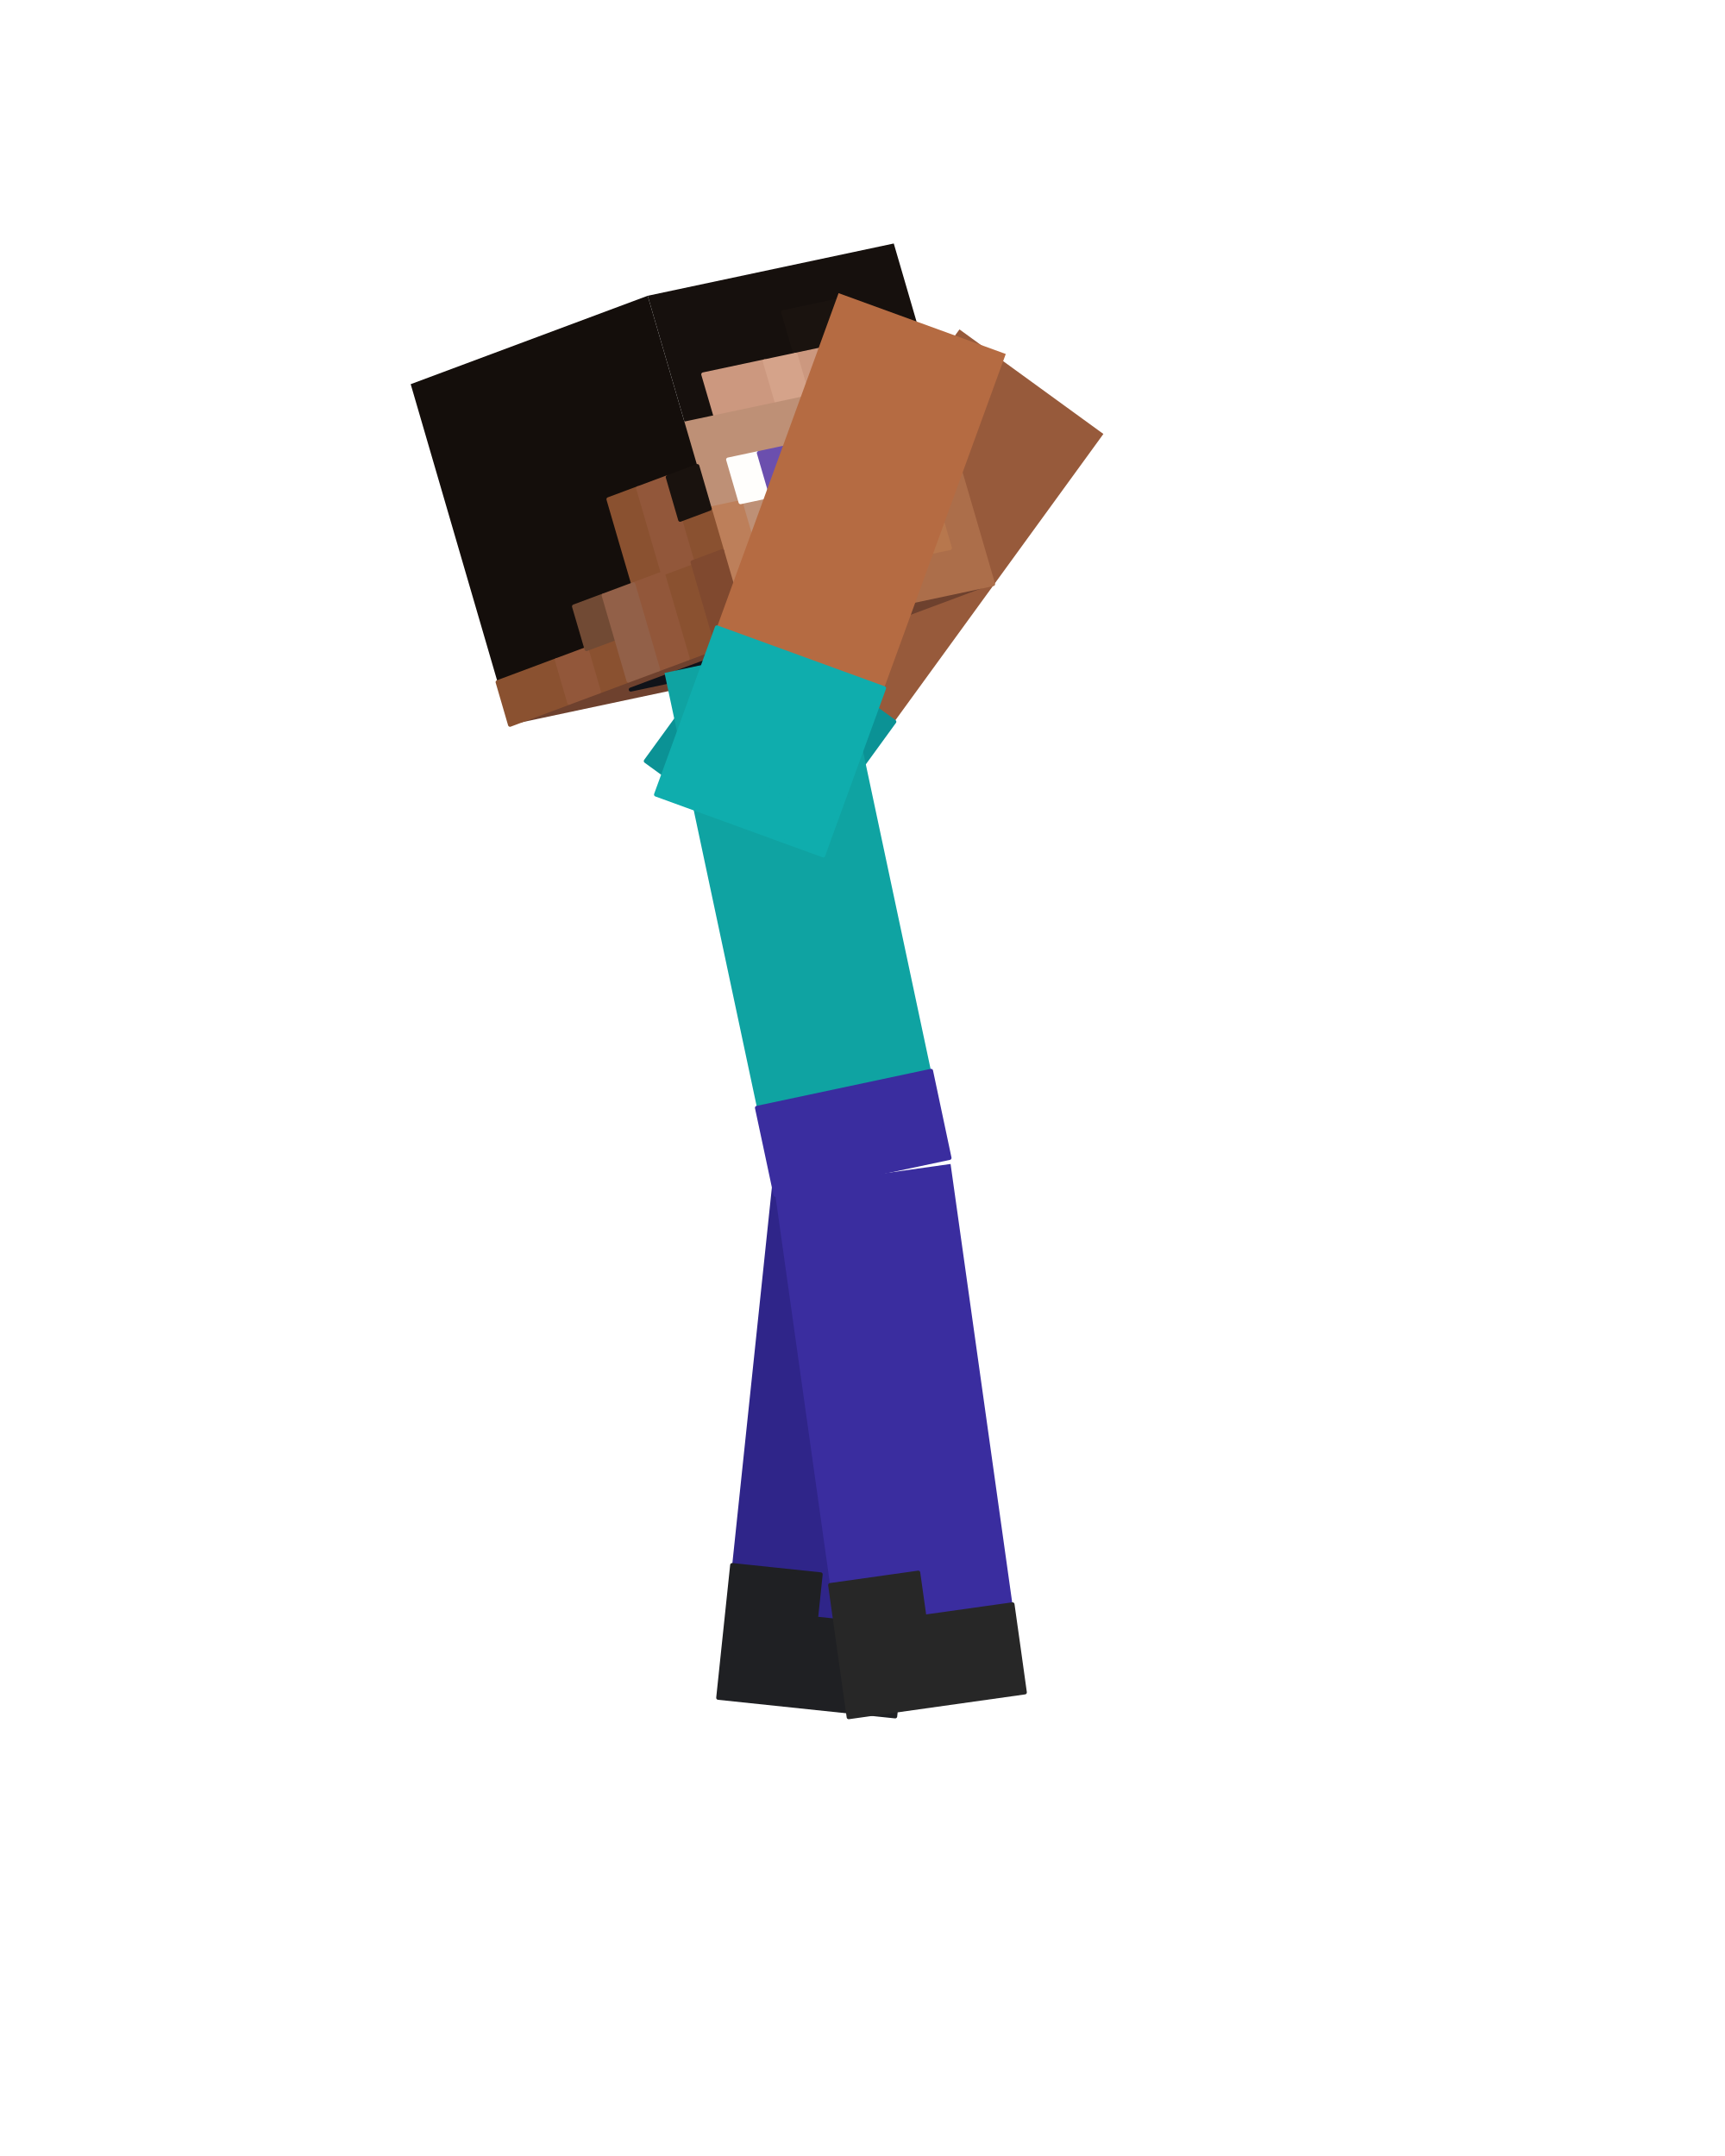
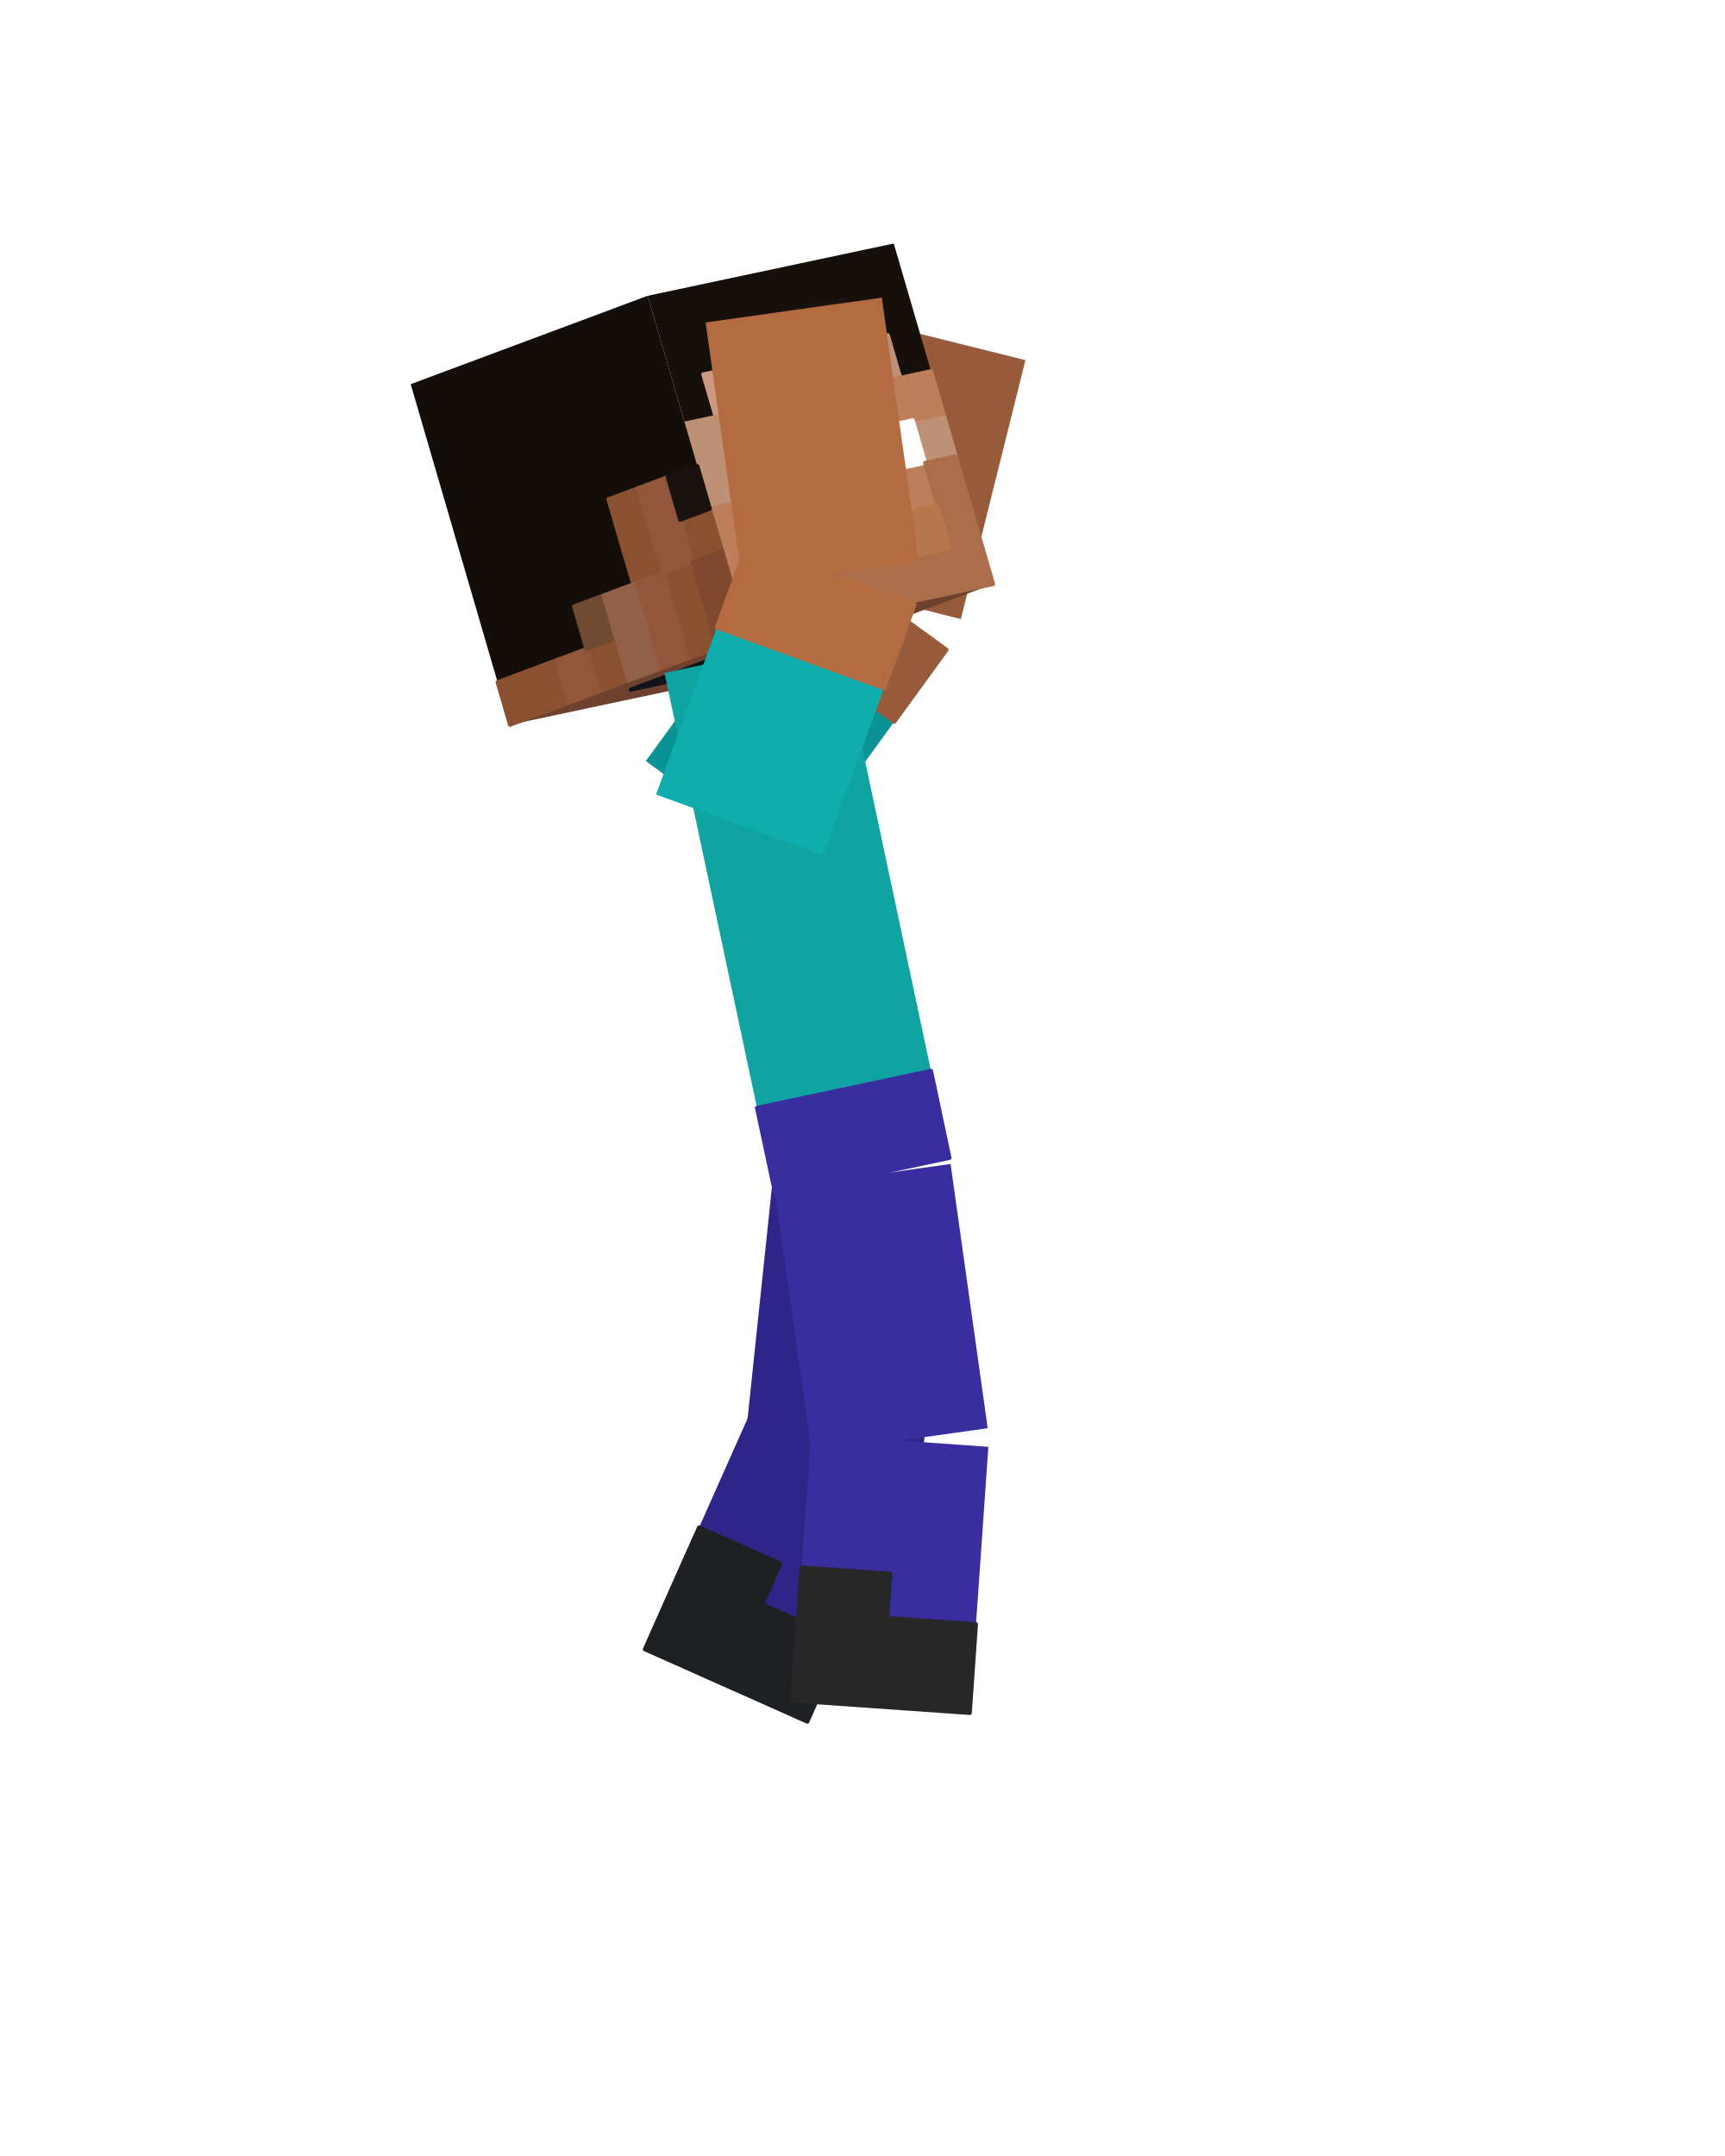
<svg xmlns="http://www.w3.org/2000/svg" viewBox="0 0 256 320" width="256" height="320" role="img" aria-labelledby="jump-rise-title">
  <g id="steve">
-     <g id="arm-left" aria-label="Left arm">
+     <g id="arm-left" aria-label="Left upper arm">
      <g class="face" data-face="nx">
-         <path fill="#975a3b" d="M117.2 128.48L95.84 112.96L142.39 48.89L163.75 64.41Z" />
-         <path fill="#0b9295" stroke="#0b9295" stroke-width=".6" stroke-linejoin="round" d="M117.2 128.48L95.84 112.96L99.72 107.62L121.08 123.14ZM121.08 123.14L99.72 107.62L103.6 102.28L124.96 117.8ZM124.96 117.8L103.6 102.28L107.48 96.94L128.84 112.46ZM128.84 112.46L107.48 96.94L111.36 91.6L132.72 107.12Z" />
+         <path fill="#0b9295" d="M117.2 128.48L95.84 112.96L119.12 80.93L140.47 96.44Z" />
+         <path fill="#975a3b" stroke="#975a3b" stroke-width=".6" stroke-linejoin="round" d="M132.72 107.12L111.36 91.6L115.24 86.26L136.6 101.78ZM136.6 101.78L115.24 86.26L119.12 80.93L140.47 96.44Z" />
      </g>
    </g>
-     <g id="leg-left" aria-label="Left leg">
+     <g id="forearm-left" aria-label="Left forearm">
      <g class="face" data-face="nx">
-         <path fill="#2f2589" d="M114.87 173.22L141.13 175.98L132.85 254.75L106.59 251.99Z" />
-         <path fill="#1f2023" stroke="#1f2023" stroke-width=".6" stroke-linejoin="round" d="M108.66 232.29L121.79 233.67L121.1 240.24L107.97 238.86ZM107.97 238.86L134.23 241.62L133.54 248.18L107.28 245.42ZM107.28 245.42L133.54 248.18L132.85 254.75L106.59 251.99Z" />
+         <path fill="#975a3b" d="M142.6 91.88L116.99 85.49L126.57 47.07L152.18 53.45Z" />
+       </g>
+     </g>
+     <g id="leg-left" aria-label="Left thigh">
+       <g class="face" data-face="nx">
+         <path fill="#2f2589" d="M114.87 173.22L141.13 175.98L136.99 215.36L110.73 212.6Z" />
+       </g>
+     </g>
+     <g id="shin-left" aria-label="Left shin">
+       <g class="face" data-face="nx">
+         <path fill="#2f2589" d="M111.8 208.61L135.92 219.35L119.81 255.53L95.7 244.79Z" />
+         <path fill="#1f2023" stroke="#1f2023" stroke-width=".6" stroke-linejoin="round" d="M103.75 226.7L115.81 232.07L113.12 238.1L101.06 232.73ZM101.06 232.73L125.18 243.47L122.5 249.5L98.38 238.76ZM98.38 238.76L122.5 249.5L119.81 255.53L95.7 244.79Z" />
      </g>
    </g>
    <g id="head" aria-label="Head">
      <g class="face" data-face="bottom">
        <path fill="#6e412e" d="M110.86 94.45L147.38 86.69L112.21 99.81L75.69 107.57Z" />
        <path fill="#76472f" stroke="#76472f" stroke-width=".6" stroke-linejoin="round" d="M115.59 94.15L120.16 93.18L115.76 94.82L111.2 95.79ZM124.72 92.21L133.85 90.27L129.46 91.91L120.33 93.85Z" />
        <path fill="#101319" stroke="#101319" stroke-width=".6" stroke-linejoin="round" d="M111.2 95.79L129.46 91.91L125.06 93.55L106.8 97.43ZM106.8 97.43L125.06 93.55L120.66 95.19L102.4 99.07ZM102.4 99.07L120.66 95.19L116.27 96.83L98.01 100.71ZM98.01 100.71L116.27 96.83L111.87 98.47L93.61 102.35Z" />
        <path fill="#5b2a2e" stroke="#5b2a2e" stroke-width=".6" stroke-linejoin="round" d="M116.27 96.83L120.83 95.86L116.44 97.5L111.87 98.47Z" />
      </g>
      <g class="face" data-face="front">
        <path fill="#16100d" d="M96.12 43.9L132.64 36.14L147.38 86.69L110.86 94.45Z" />
        <path fill="#1a130f" stroke="#1a130f" stroke-width=".6" stroke-linejoin="round" d="M116.23 46.34L125.36 44.4L127.2 50.72L118.07 52.66Z" />
        <path fill="#cc987f" stroke="#cc987f" stroke-width=".6" stroke-linejoin="round" d="M104.37 55.57L113.5 53.63L115.35 59.95L106.22 61.89ZM118.07 52.66L127.2 50.72L129.04 57.04L119.91 58.98ZM124.47 58.01L129.04 57.04L130.88 63.35L126.32 64.33ZM121.75 65.3L126.32 64.33L128.16 70.64L123.59 71.61ZM114.46 73.56L119.03 72.58L120.87 78.9L116.31 79.87ZM128.16 70.64L132.72 69.67L134.57 75.99L130 76.96Z" />
        <path fill="#d5a38a" stroke="#d5a38a" stroke-width=".6" stroke-linejoin="round" d="M113.5 53.63L118.07 52.66L119.91 58.98L115.35 59.95Z" />
        <path fill="#be9076" stroke="#be9076" stroke-width=".6" stroke-linejoin="round" d="M127.2 50.72L131.76 49.75L133.6 56.07L129.04 57.04ZM101.65 62.86L119.91 58.98L121.75 65.3L103.49 69.18ZM103.49 69.18L108.06 68.21L109.9 74.53L105.33 75.5ZM117.19 66.27L121.75 65.3L123.59 71.61L119.03 72.58ZM135.45 62.38L140.01 61.41L141.85 67.73L137.29 68.7ZM109.9 74.53L114.46 73.56L116.31 79.87L111.74 80.84Z" />
        <path fill="#b5876d" stroke="#b5876d" stroke-width=".6" stroke-linejoin="round" d="M119.91 58.98L124.47 58.01L126.32 64.33L121.75 65.3Z" />
        <path fill="#bd7f5a" stroke="#bd7f5a" stroke-width=".6" stroke-linejoin="round" d="M129.04 57.04L138.17 55.1L140.01 61.41L130.88 63.35ZM105.33 75.5L109.9 74.53L111.74 80.84L107.18 81.81ZM132.72 69.67L137.29 68.7L139.13 75.02L134.57 75.99ZM107.18 81.81L116.31 79.87L118.15 86.19L109.02 88.13Z" />
        <path fill="#fffefc" stroke="#fffefc" stroke-width=".6" stroke-linejoin="round" d="M108.06 68.21L112.62 67.24L114.46 73.56L109.9 74.53ZM130.88 63.35L135.45 62.38L137.29 68.7L132.72 69.67Z" />
        <path fill="#6b4fae" stroke="#6b4fae" stroke-width=".6" stroke-linejoin="round" d="M112.62 67.24L117.19 66.27L119.03 72.58L114.46 73.56ZM126.32 64.33L130.88 63.35L132.72 69.67L128.16 70.64Z" />
        <path fill="#9c5f47" stroke="#9c5f47" stroke-width=".6" stroke-linejoin="round" d="M119.03 72.58L128.16 70.64L130 76.96L120.87 78.9ZM109.02 88.13L118.15 86.19L119.99 92.51L110.86 94.45Z" />
        <path fill="#ac6e4a" stroke="#ac6e4a" stroke-width=".6" stroke-linejoin="round" d="M137.29 68.7L141.85 67.73L143.7 74.05L139.13 75.02ZM139.13 75.02L143.7 74.05L145.54 80.37L140.97 81.34ZM118.15 86.19L145.54 80.37L147.38 86.69L119.99 92.51Z" />
        <path fill="#a55c48" stroke="#a55c48" stroke-width=".6" stroke-linejoin="round" d="M116.31 79.87L134.57 75.99L136.41 82.31L118.15 86.19Z" />
        <path fill="#b7774d" stroke="#b7774d" stroke-width=".6" stroke-linejoin="round" d="M134.57 75.99L139.13 75.02L140.97 81.34L136.41 82.31Z" />
      </g>
      <g class="face" data-face="nx">
        <path fill="#140e0b" d="M60.95 57.02L96.12 43.9L110.86 94.45L75.69 107.57Z" />
        <path fill="#8a5130" stroke="#8a5130" stroke-width=".6" stroke-linejoin="round" d="M90.3 74.1L94.7 72.46L96.54 78.78L92.14 80.42ZM92.14 80.42L96.54 78.78L98.38 85.09L93.99 86.73ZM100.94 77.14L105.33 75.5L107.18 81.81L102.78 83.45ZM98.38 85.09L102.78 83.45L104.62 89.77L100.22 91.41ZM73.85 101.25L82.64 97.97L84.48 104.29L75.69 107.57ZM87.04 96.33L91.43 94.69L93.27 101.01L88.88 102.65ZM100.22 91.41L104.62 89.77L106.46 96.09L102.07 97.73Z" />
        <path fill="#92573a" stroke="#92573a" stroke-width=".6" stroke-linejoin="round" d="M94.7 72.46L99.1 70.82L100.94 77.14L96.54 78.78ZM96.54 78.78L100.94 77.14L102.78 83.45L98.38 85.09ZM93.99 86.73L98.38 85.09L100.22 91.41L95.83 93.05ZM82.64 97.97L87.04 96.33L88.88 102.65L84.48 104.29ZM95.83 93.05L100.22 91.41L102.07 97.73L97.67 99.37Z" />
        <path fill="#19120e" stroke="#19120e" stroke-width=".6" stroke-linejoin="round" d="M99.1 70.82L103.49 69.18L105.33 75.5L100.94 77.14Z" />
        <path fill="#714a34" stroke="#714a34" stroke-width=".6" stroke-linejoin="round" d="M85.19 90.01L89.59 88.37L91.43 94.69L87.04 96.33Z" />
        <path fill="#926048" stroke="#926048" stroke-width=".6" stroke-linejoin="round" d="M89.59 88.37L93.99 86.73L95.83 93.05L91.43 94.69ZM91.43 94.69L95.83 93.05L97.67 99.37L93.27 101.01Z" />
        <path fill="#80492f" stroke="#80492f" stroke-width=".6" stroke-linejoin="round" d="M102.78 83.45L107.18 81.81L109.02 88.13L104.62 89.77ZM104.62 89.77L109.02 88.13L110.86 94.45L106.46 96.09Z" />
      </g>
    </g>
    <g id="torso" aria-label="Torso">
      <g class="face" data-face="nx">
        <path fill="#0fa3a2" d="M98.62 99.88L124.44 94.39L140.91 171.86L115.09 177.34Z" />
        <path fill="#3a2d9f" stroke="#3a2d9f" stroke-width=".6" stroke-linejoin="round" d="M112.34 164.43L138.17 158.94L139.54 165.4L113.72 170.89ZM113.72 170.89L139.54 165.4L140.91 171.86L115.09 177.34Z" />
      </g>
    </g>
-     <g id="leg-right" aria-label="Right leg">
+     <g id="leg-right" aria-label="Right thigh">
      <g class="face" data-face="nx">
-         <path fill="#3a2d9f" d="M114.93 176.44L141.07 172.76L152.09 251.19L125.95 254.87Z" />
-         <path fill="#272727" stroke="#272727" stroke-width=".6" stroke-linejoin="round" d="M123.2 235.26L136.27 233.42L137.19 239.96L124.11 241.79ZM124.11 241.79L150.26 238.12L151.18 244.66L125.03 248.33ZM125.03 248.33L151.18 244.66L152.09 251.19L125.95 254.87Z" />
+         <path fill="#3a2d9f" d="M114.93 176.44L141.07 172.76L146.58 211.98L120.44 215.65Z" />
      </g>
    </g>
-     <g id="arm-right" aria-label="Right arm">
+     <g id="shin-right" aria-label="Right shin">
      <g class="face" data-face="nx">
-         <path fill="#b56b42" d="M122.17 126.96L97.36 117.93L124.45 43.51L149.26 52.54Z" />
-         <path fill="#0fadad" stroke="#0fadad" stroke-width=".6" stroke-linejoin="round" d="M122.17 126.96L97.36 117.93L99.62 111.73L124.42 120.76ZM124.42 120.76L99.62 111.73L101.87 105.53L126.68 114.56ZM126.68 114.56L101.87 105.53L104.13 99.33L128.94 108.35ZM128.94 108.35L104.13 99.33L106.39 93.12L131.2 102.15Z" />
+         <path fill="#3a2d9f" d="M120.34 212.89L146.68 214.74L143.92 254.24L117.58 252.4Z" />
+         <path fill="#272727" stroke="#272727" stroke-width=".6" stroke-linejoin="round" d="M118.96 232.65L132.13 233.57L131.67 240.15L118.5 239.23ZM118.5 239.23L144.84 241.07L144.38 247.66L118.04 245.81ZM118.04 245.81L144.38 247.66L143.92 254.24L117.58 252.4Z" />
+       </g>
+     </g>
+     <g id="arm-right" aria-label="Right upper arm">
+       <g class="face" data-face="nx">
+         <path fill="#0fadad" d="M122.17 126.96L97.36 117.93L110.9 80.72L135.71 89.75Z" />
+         <path fill="#b56b42" stroke="#b56b42" stroke-width=".6" stroke-linejoin="round" d="M131.2 102.15L106.39 93.12L108.65 86.92L133.45 95.95ZM133.45 95.95L108.65 86.92L110.9 80.72L135.71 89.75Z" />
+       </g>
+     </g>
+     <g id="forearm-right" aria-label="Right forearm">
+       <g class="face" data-face="nx">
+         <path fill="#b56b42" d="M136.38 83.4L110.24 87.07L104.72 47.86L130.87 44.18Z" />
      </g>
    </g>
  </g>
</svg>
